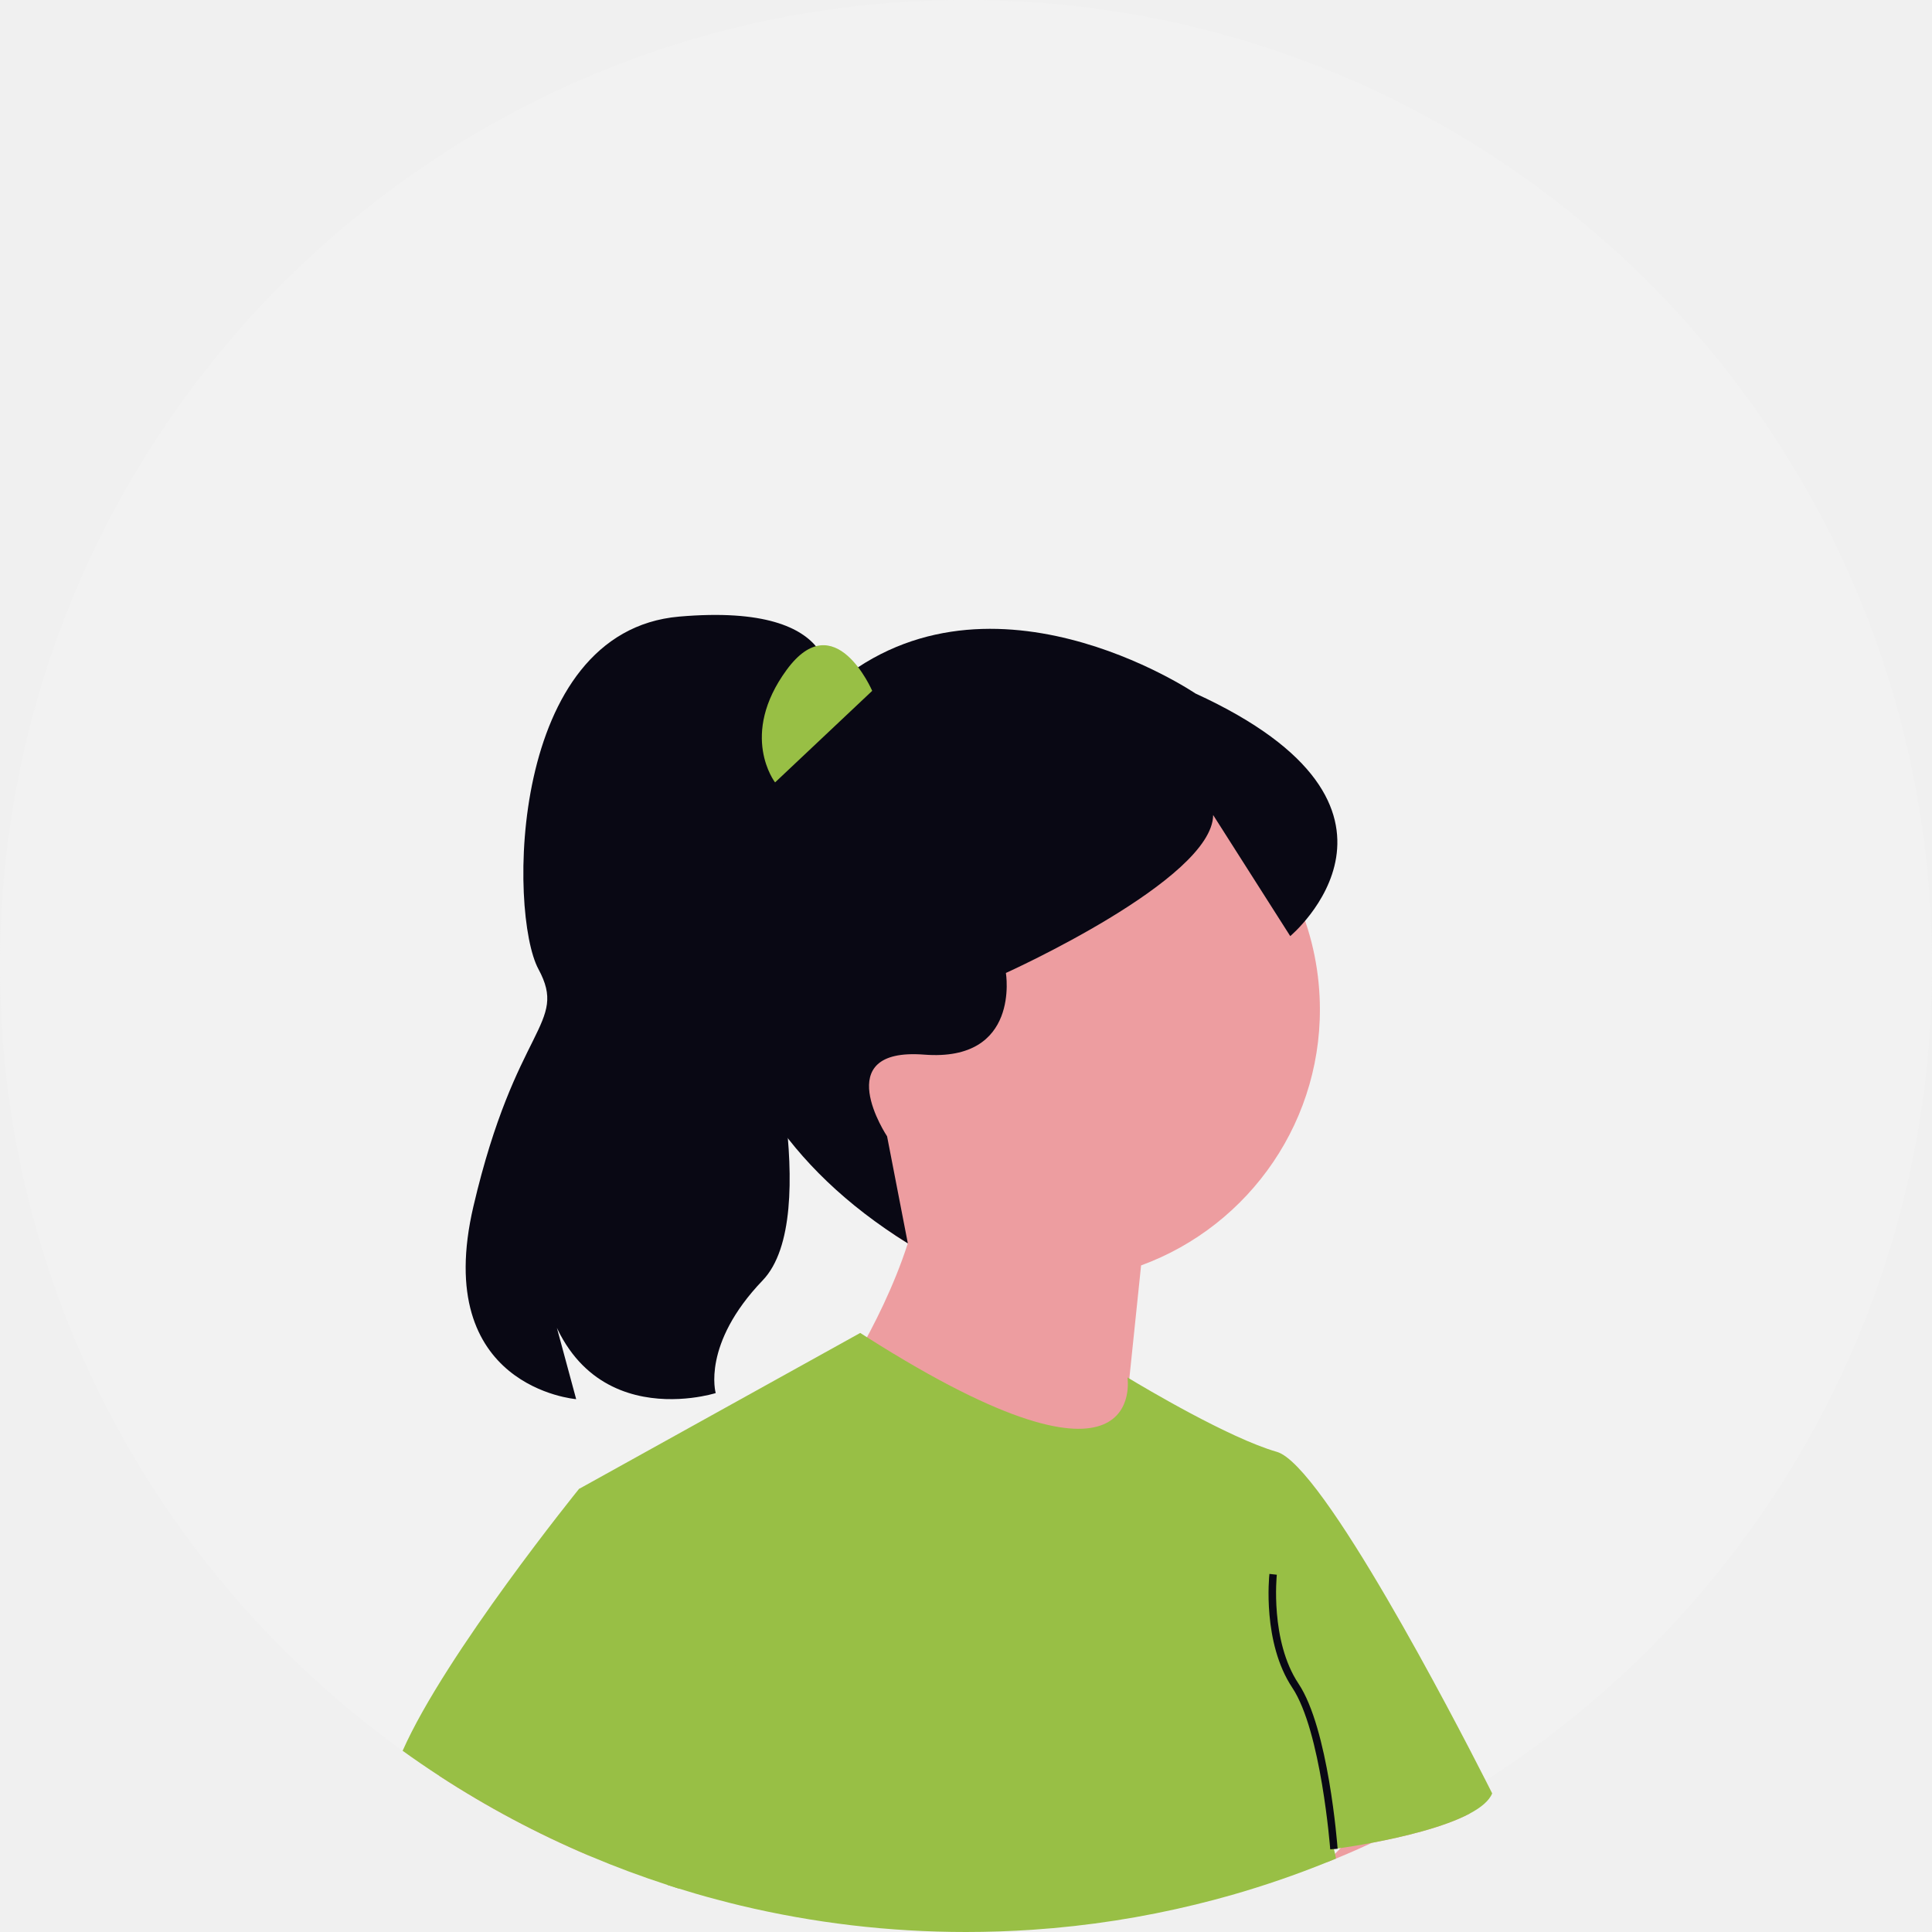
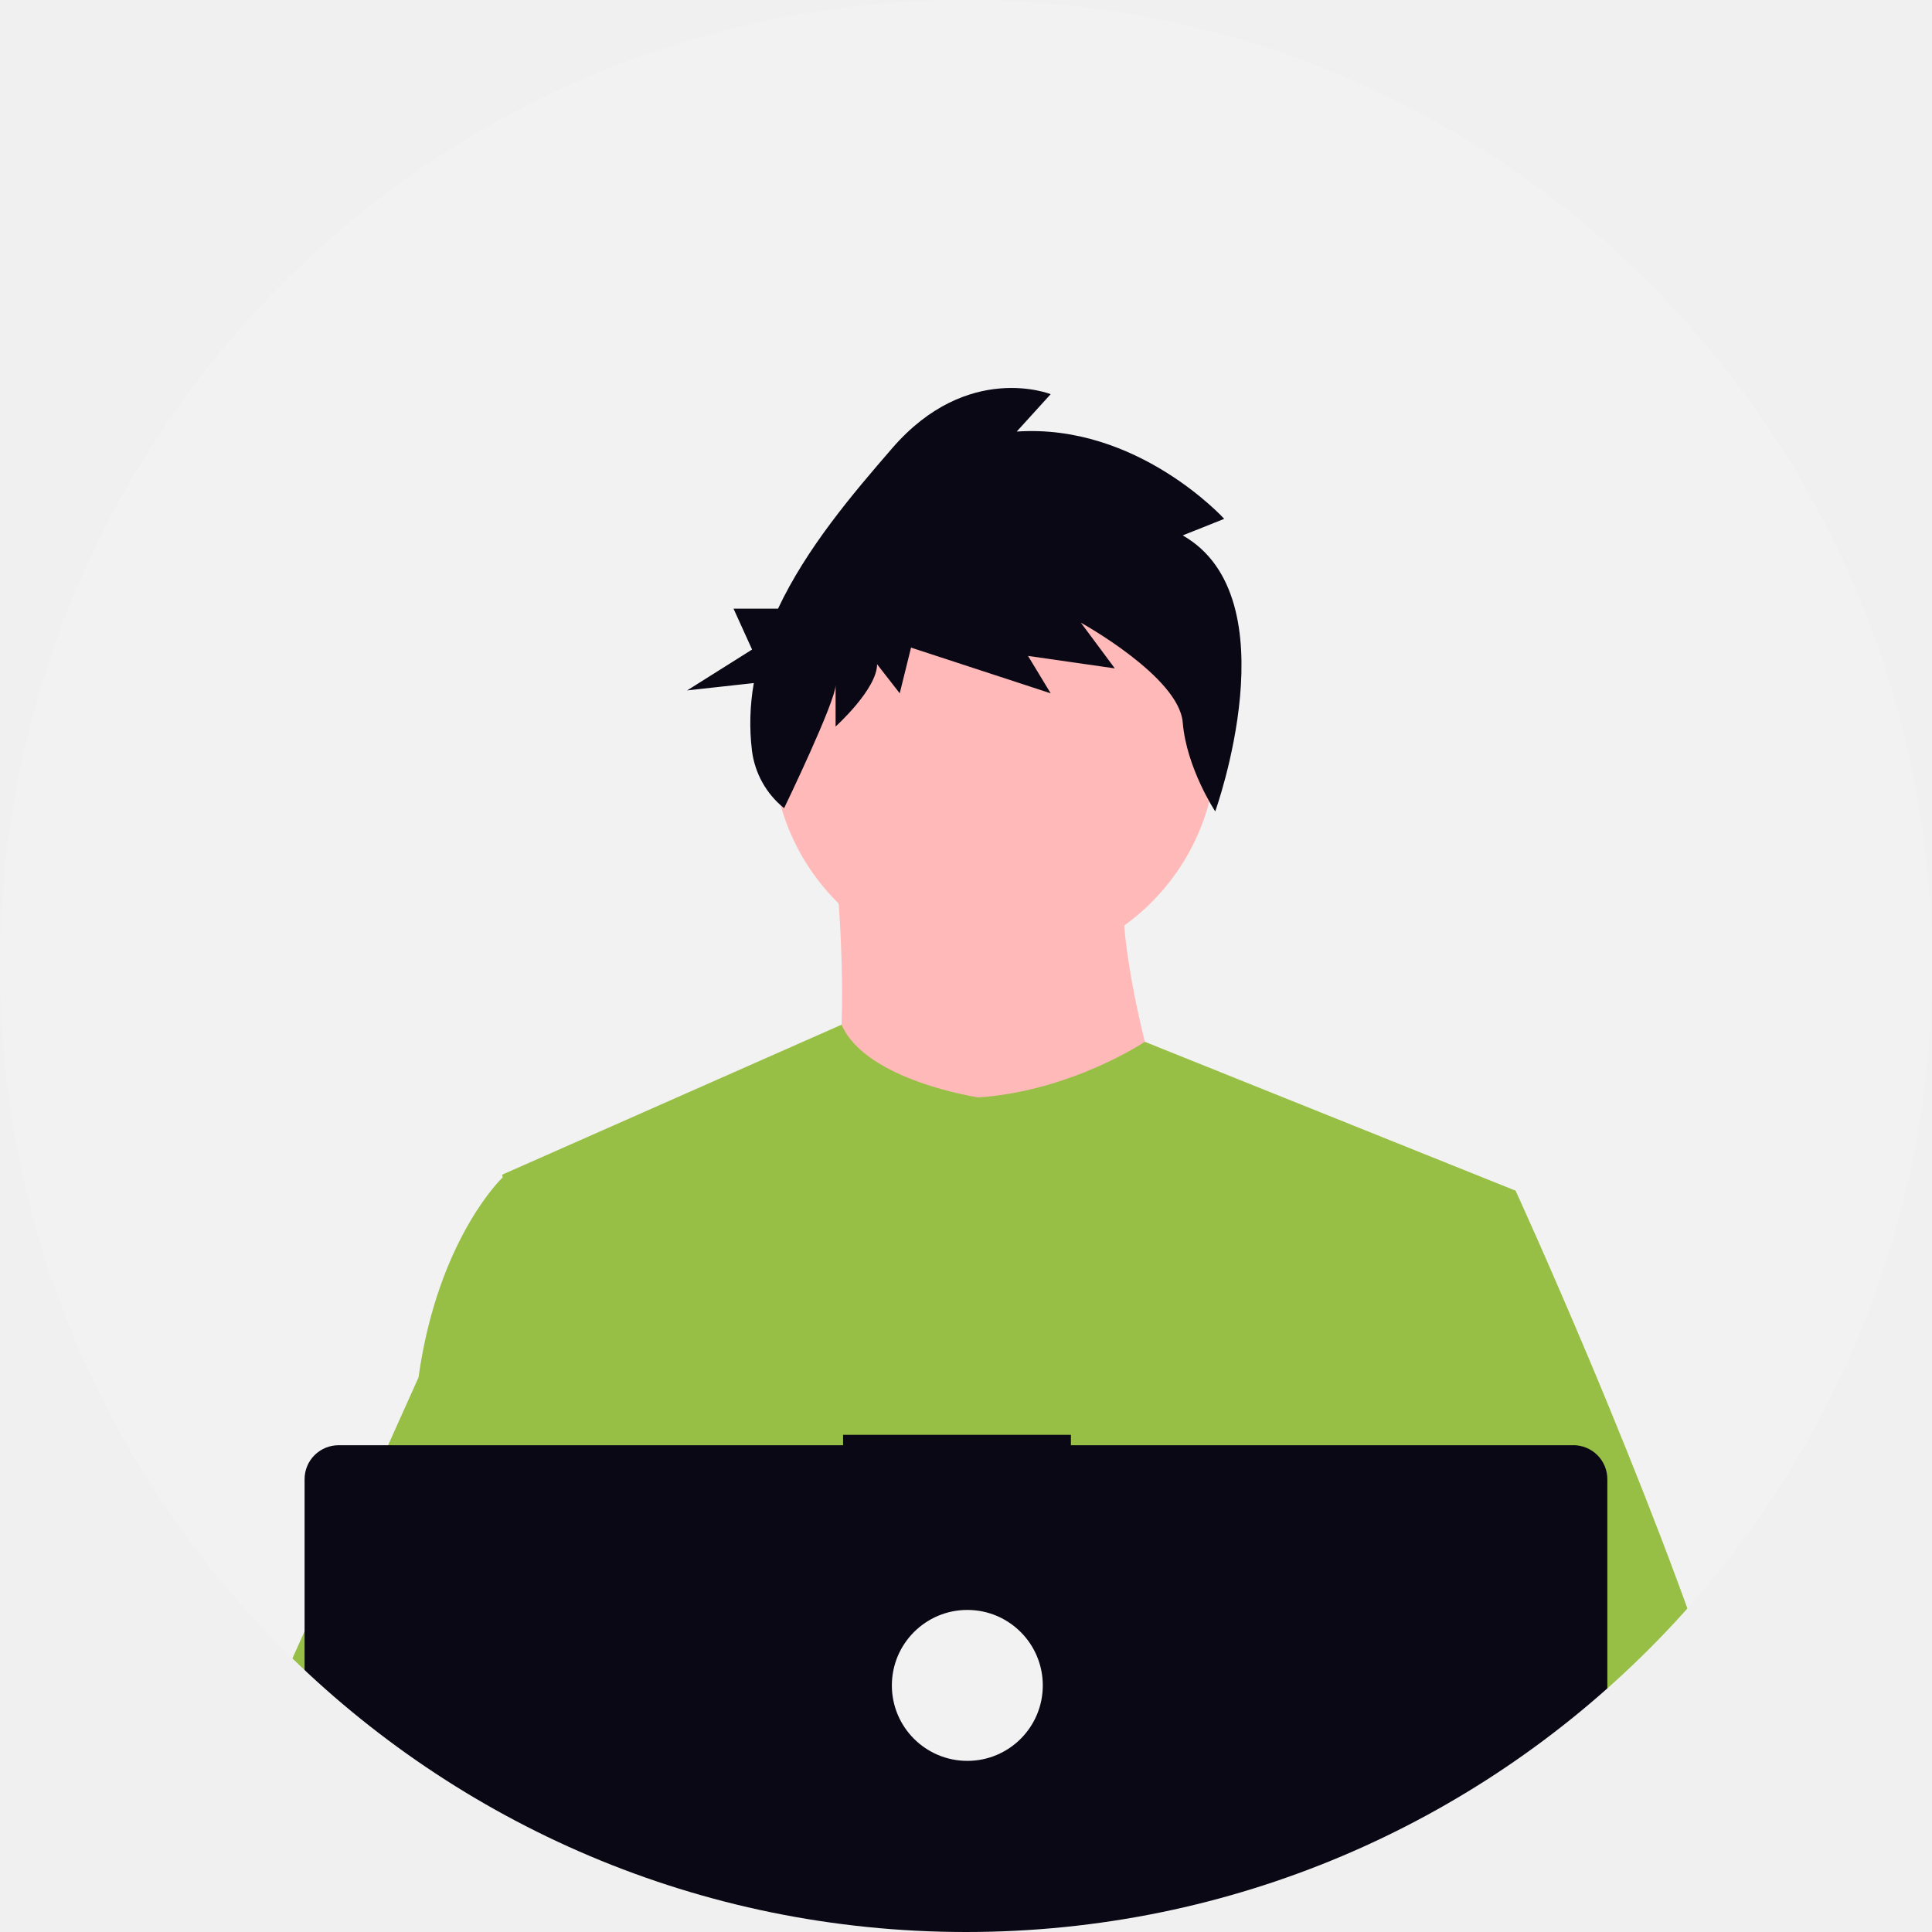
<svg xmlns="http://www.w3.org/2000/svg" width="40" height="40" viewBox="0 0 40 40" fill="none">
-   <g clip-path="url(#clip0_80_487)">
-     <path d="M40 20C40 25.837 37.499 31.09 33.511 34.746C32.813 35.386 32.069 35.977 31.286 36.514C31.112 36.633 30.936 36.749 30.759 36.863C30.592 36.97 30.423 37.074 30.253 37.175C30.117 37.257 29.98 37.336 29.842 37.414C29.375 37.679 28.896 37.926 28.406 38.153H28.405C28.349 38.179 28.294 38.205 28.238 38.23C28.204 38.245 28.17 38.261 28.136 38.276C27.979 38.346 27.82 38.414 27.66 38.48C27.595 38.507 27.529 38.534 27.463 38.56C26.823 38.819 26.166 39.044 25.494 39.236C25.251 39.305 25.006 39.37 24.759 39.43C23.662 39.698 22.529 39.876 21.37 39.954C20.917 39.984 20.46 40 20 40C18.393 40 16.831 39.81 15.334 39.453C15.177 39.415 15.02 39.376 14.865 39.334C14.71 39.294 14.556 39.251 14.402 39.206C14.286 39.172 14.17 39.137 14.054 39.101C13.978 39.078 13.902 39.053 13.825 39.028C13.285 38.853 12.755 38.656 12.236 38.437C12.225 38.432 12.214 38.428 12.203 38.423C11.116 37.962 10.077 37.408 9.098 36.77V36.77C8.84 36.602 8.586 36.428 8.336 36.248C3.288 32.618 0 26.693 0 20C0 8.955 8.955 0 20 0C31.046 0 40 8.955 40 20Z" fill="#F2F2F2" />
-     <path d="M15.773 20.556C15.773 20.556 17.058 25.189 15.79 26.509C14.523 27.83 14.818 28.842 14.818 28.842C14.818 28.842 11.616 29.864 11.148 26.08L11.929 28.968C11.929 28.968 8.923 28.73 9.802 24.975C10.68 21.22 11.769 21.216 11.148 20.065C10.527 18.914 10.527 13.073 14.062 12.766C17.597 12.459 17.136 14.303 17.136 14.303L15.773 20.556Z" fill="#090814" />
-     <path d="M30.427 37.549C29.893 37.833 29.034 38.034 28.406 38.153H28.405C28.349 38.179 28.294 38.205 28.238 38.23C28.204 38.245 28.17 38.261 28.136 38.276C27.979 38.346 27.82 38.414 27.66 38.48C27.595 38.507 27.529 38.534 27.463 38.56L27.64 38.381L27.757 38.262L29.782 36.207C29.782 36.207 29.972 36.58 30.253 37.175C30.308 37.291 30.366 37.416 30.427 37.549Z" fill="#ED9DA0" />
-     <path d="M16.054 21.164C15.909 18.053 18.313 15.413 21.425 15.268C24.536 15.123 27.176 17.528 27.321 20.639C27.438 23.163 25.879 25.375 23.625 26.199L22.872 33.447L17.104 29.079C17.104 29.079 18.232 27.496 18.795 25.743C17.228 24.805 16.145 23.125 16.054 21.164Z" fill="#ED9DA0" />
-     <path d="M30.894 37.13C30.831 37.285 30.66 37.425 30.427 37.549C29.893 37.833 29.034 38.034 28.406 38.153H28.405C28.128 38.206 27.896 38.242 27.757 38.262C27.733 38.266 27.712 38.269 27.694 38.271C27.657 38.277 27.632 38.28 27.622 38.282L27.617 38.282C27.626 38.315 27.634 38.348 27.641 38.381C27.648 38.414 27.655 38.447 27.66 38.48C27.595 38.507 27.529 38.534 27.463 38.56C26.823 38.819 26.166 39.044 25.495 39.236C25.251 39.305 25.006 39.37 24.759 39.43C23.662 39.698 22.529 39.876 21.37 39.954C20.917 39.984 20.46 40 20 40C18.393 40 16.831 39.81 15.334 39.453C15.177 39.415 15.02 39.376 14.865 39.334C14.71 39.294 14.556 39.251 14.402 39.206C14.286 39.172 14.17 39.137 14.055 39.101C13.978 39.078 13.902 39.053 13.825 39.028L11.987 30.827L17.81 27.597C17.857 27.627 17.904 27.657 17.951 27.687C23.797 31.394 23.343 28.519 23.343 28.519C23.343 28.519 23.357 28.527 23.382 28.542C23.664 28.712 25.447 29.776 26.436 30.059C27.384 30.329 30.12 35.608 30.759 36.863C30.846 37.033 30.894 37.13 30.894 37.13Z" fill="#98BF45" />
-     <path d="M27.541 38.288C27.539 38.263 27.352 35.838 26.756 34.943C26.133 34.008 26.276 32.644 26.282 32.586L26.435 32.603C26.434 32.617 26.292 33.97 26.884 34.858C27.503 35.786 27.686 38.175 27.694 38.276L27.541 38.288Z" fill="#090814" />
-     <path d="M24.749 14.357C24.749 14.357 20.364 11.383 17.137 14.303C13.909 17.224 13.691 22.581 18.796 25.743L18.366 23.526C18.366 23.526 17.137 21.681 19.135 21.835C21.133 21.989 20.826 20.144 20.826 20.144C20.826 20.144 25.105 18.215 25.117 16.874L26.713 19.381C26.713 19.381 29.902 16.718 24.749 14.357Z" fill="#090814" />
-     <path d="M18.058 14.303C18.058 14.303 17.285 12.508 16.288 13.867C15.292 15.225 16.047 16.199 16.047 16.199L18.058 14.303Z" fill="#98BF45" />
-     <path d="M12.203 38.423C11.115 37.962 10.077 37.408 9.098 36.77V36.77C9.307 36.415 9.437 36.207 9.437 36.207L12.203 38.423Z" fill="#ED9DA0" />
-     <path d="M15.79 35.708L14.054 39.101C13.978 39.078 13.901 39.053 13.825 39.028C13.285 38.853 12.755 38.656 12.236 38.437C12.225 38.432 12.214 38.428 12.203 38.423C11.115 37.962 10.077 37.408 9.098 36.77C8.84 36.602 8.586 36.428 8.336 36.248C9.221 34.244 11.987 30.827 11.987 30.827L13.601 30.904L15.79 35.708Z" fill="#98BF45" />
+   <g clip-path="url(#clip0_80_573)">
+     <path d="M20 40C31.046 40 40 31.046 40 20C40 8.954 31.046 0 20 0C8.954 0 0 8.954 0 20C0 31.046 8.954 40 20 40Z" fill="#F2F2F2" />
+     <mask id="mask0_80_573" style="mask-type:luminance" maskUnits="userSpaceOnUse" x="0" y="0" width="40" height="40">
+       <path d="M20 40C31.046 40 40 31.046 40 20C40 8.954 31.046 0 20 0C8.954 0 0 8.954 0 20C0 31.046 8.954 40 20 40Z" fill="white" />
+     </mask>
+     <g mask="url(#mask0_80_573)">
+       <path d="M17.158 16.56C17.158 16.56 18.024 23.087 16.692 23.82C15.36 24.553 24.619 24.619 24.619 24.619C24.619 24.619 22.554 18.958 23.486 17.226L17.158 16.56Z" fill="#FFB9B9" />
+       <path d="M20.589 20.029C23.128 20.029 25.185 17.971 25.185 15.433C25.185 12.895 23.128 10.837 20.589 10.837C18.051 10.837 15.993 12.895 15.993 15.433C15.993 17.971 18.051 20.029 20.589 20.029Z" fill="#FFB9B9" />
+       <path d="M31.379 24.652L30.609 28.159L28.981 35.577L28.933 35.983L28.371 40.686L27.997 43.811L27.746 45.909C26.223 46.693 25.118 47.233 25.118 47.233C25.118 47.233 25.023 46.757 24.87 46.148C23.801 46.468 21.822 47 20.145 47.106C20.756 47.787 11.325 30.474 10.963 28.159C10.672 26.296 10.453 24.721 10.407 24.386C10.401 24.343 10.398 24.32 10.398 24.32L17.424 21.215C17.924 22.373 20.256 22.721 20.256 22.721C22.188 22.588 23.702 21.569 23.702 21.569L31.379 24.652Z" fill="#98BF45" />
+       <path d="M24.487 11.085L25.346 10.742C25.346 10.742 23.55 8.764 21.05 8.935L21.753 8.161C21.753 8.161 20.034 7.473 18.472 9.28C17.65 10.229 16.7 11.345 16.108 12.602H15.187L15.571 13.448L14.227 14.294L15.607 14.142C15.525 14.605 15.512 15.078 15.569 15.545C15.629 16.012 15.867 16.438 16.234 16.732C16.234 16.732 17.3 14.526 17.3 14.182V15.042C17.3 15.042 18.159 14.268 18.159 13.752L18.628 14.354L18.862 13.408L21.753 14.354L21.284 13.58L23.081 13.838L22.378 12.892C22.378 12.892 24.409 14.01 24.487 14.956C24.565 15.902 25.16 16.799 25.16 16.799C25.16 16.799 26.753 12.376 24.487 11.085Z" fill="#090814" />
+       <path d="M36.375 40.772C35.907 41.279 34.747 42.044 33.34 42.871C32.817 43.179 32.261 43.496 31.692 43.811C30.337 44.562 28.917 45.307 27.746 45.909C26.222 46.693 25.118 47.233 25.118 47.233C25.118 47.233 25.023 46.757 24.87 46.148C24.665 45.332 24.356 44.278 24.034 43.811C24.023 43.794 24.012 43.779 24 43.764C23.907 43.641 23.812 43.569 23.719 43.569L28.37 40.686L30.381 39.44L28.932 35.983L27.116 31.647L28.212 28.159L29.314 24.652H31.379C31.379 24.652 32.063 26.145 32.937 28.226C33.068 28.538 33.203 28.862 33.34 29.197C35.139 33.572 37.382 39.681 36.375 40.772Z" fill="#98BF45" />
+       <path d="M15.593 43.769C15.424 43.769 15.254 43.782 15.087 43.81C13.65 44.057 13.226 45.358 13.106 46.229C13.067 46.495 13.052 46.764 13.062 47.033L11.793 46.057L11.33 45.701C10.217 45.313 9.225 44.624 8.365 43.81C7.619 43.093 6.95 42.299 6.368 41.442C5.789 40.598 5.272 39.712 4.823 38.792C4.698 38.536 4.63 38.255 4.626 37.969C4.621 37.683 4.679 37.4 4.796 37.139L6.368 33.636L8.666 28.516C8.682 28.394 8.701 28.275 8.721 28.159C9.177 25.546 10.398 24.386 10.398 24.386H11.33L11.954 28.159L12.729 32.846L12.186 34.617L10.931 38.707L12.13 40.01L15.593 43.769Z" fill="#98BF45" />
+       <path d="M32.575 29.922H22.172V29.707H17.455V29.922H7.009C6.823 29.922 6.644 29.996 6.512 30.128C6.38 30.259 6.306 30.438 6.306 30.625V44.87C6.306 44.962 6.324 45.054 6.359 45.139C6.395 45.224 6.446 45.302 6.512 45.367C6.577 45.433 6.655 45.484 6.74 45.52C6.825 45.555 6.917 45.573 7.009 45.573H32.575C32.667 45.573 32.758 45.555 32.844 45.52C32.929 45.484 33.007 45.433 33.072 45.367C33.138 45.302 33.189 45.224 33.225 45.139C33.26 45.054 33.278 44.962 33.278 44.87V30.625C33.278 30.533 33.26 30.441 33.225 30.356C33.189 30.27 33.138 30.193 33.072 30.127C33.007 30.062 32.929 30.01 32.844 29.975C32.758 29.939 32.667 29.921 32.575 29.921V29.922Z" fill="#090814" />
+       <path d="M20.028 36.457C20.891 36.457 21.59 35.758 21.59 34.895C21.59 34.032 20.891 33.332 20.028 33.332C19.165 33.332 18.465 34.032 18.465 34.895C18.465 35.758 19.165 36.457 20.028 36.457Z" fill="#F2F2F2" />
+     </g>
  </g>
  <defs>
-     <clipPath id="clip0_80_487">
+     <clipPath id="clip0_80_573">
      <rect width="40" height="40" fill="white" />
    </clipPath>
  </defs>
</svg>
